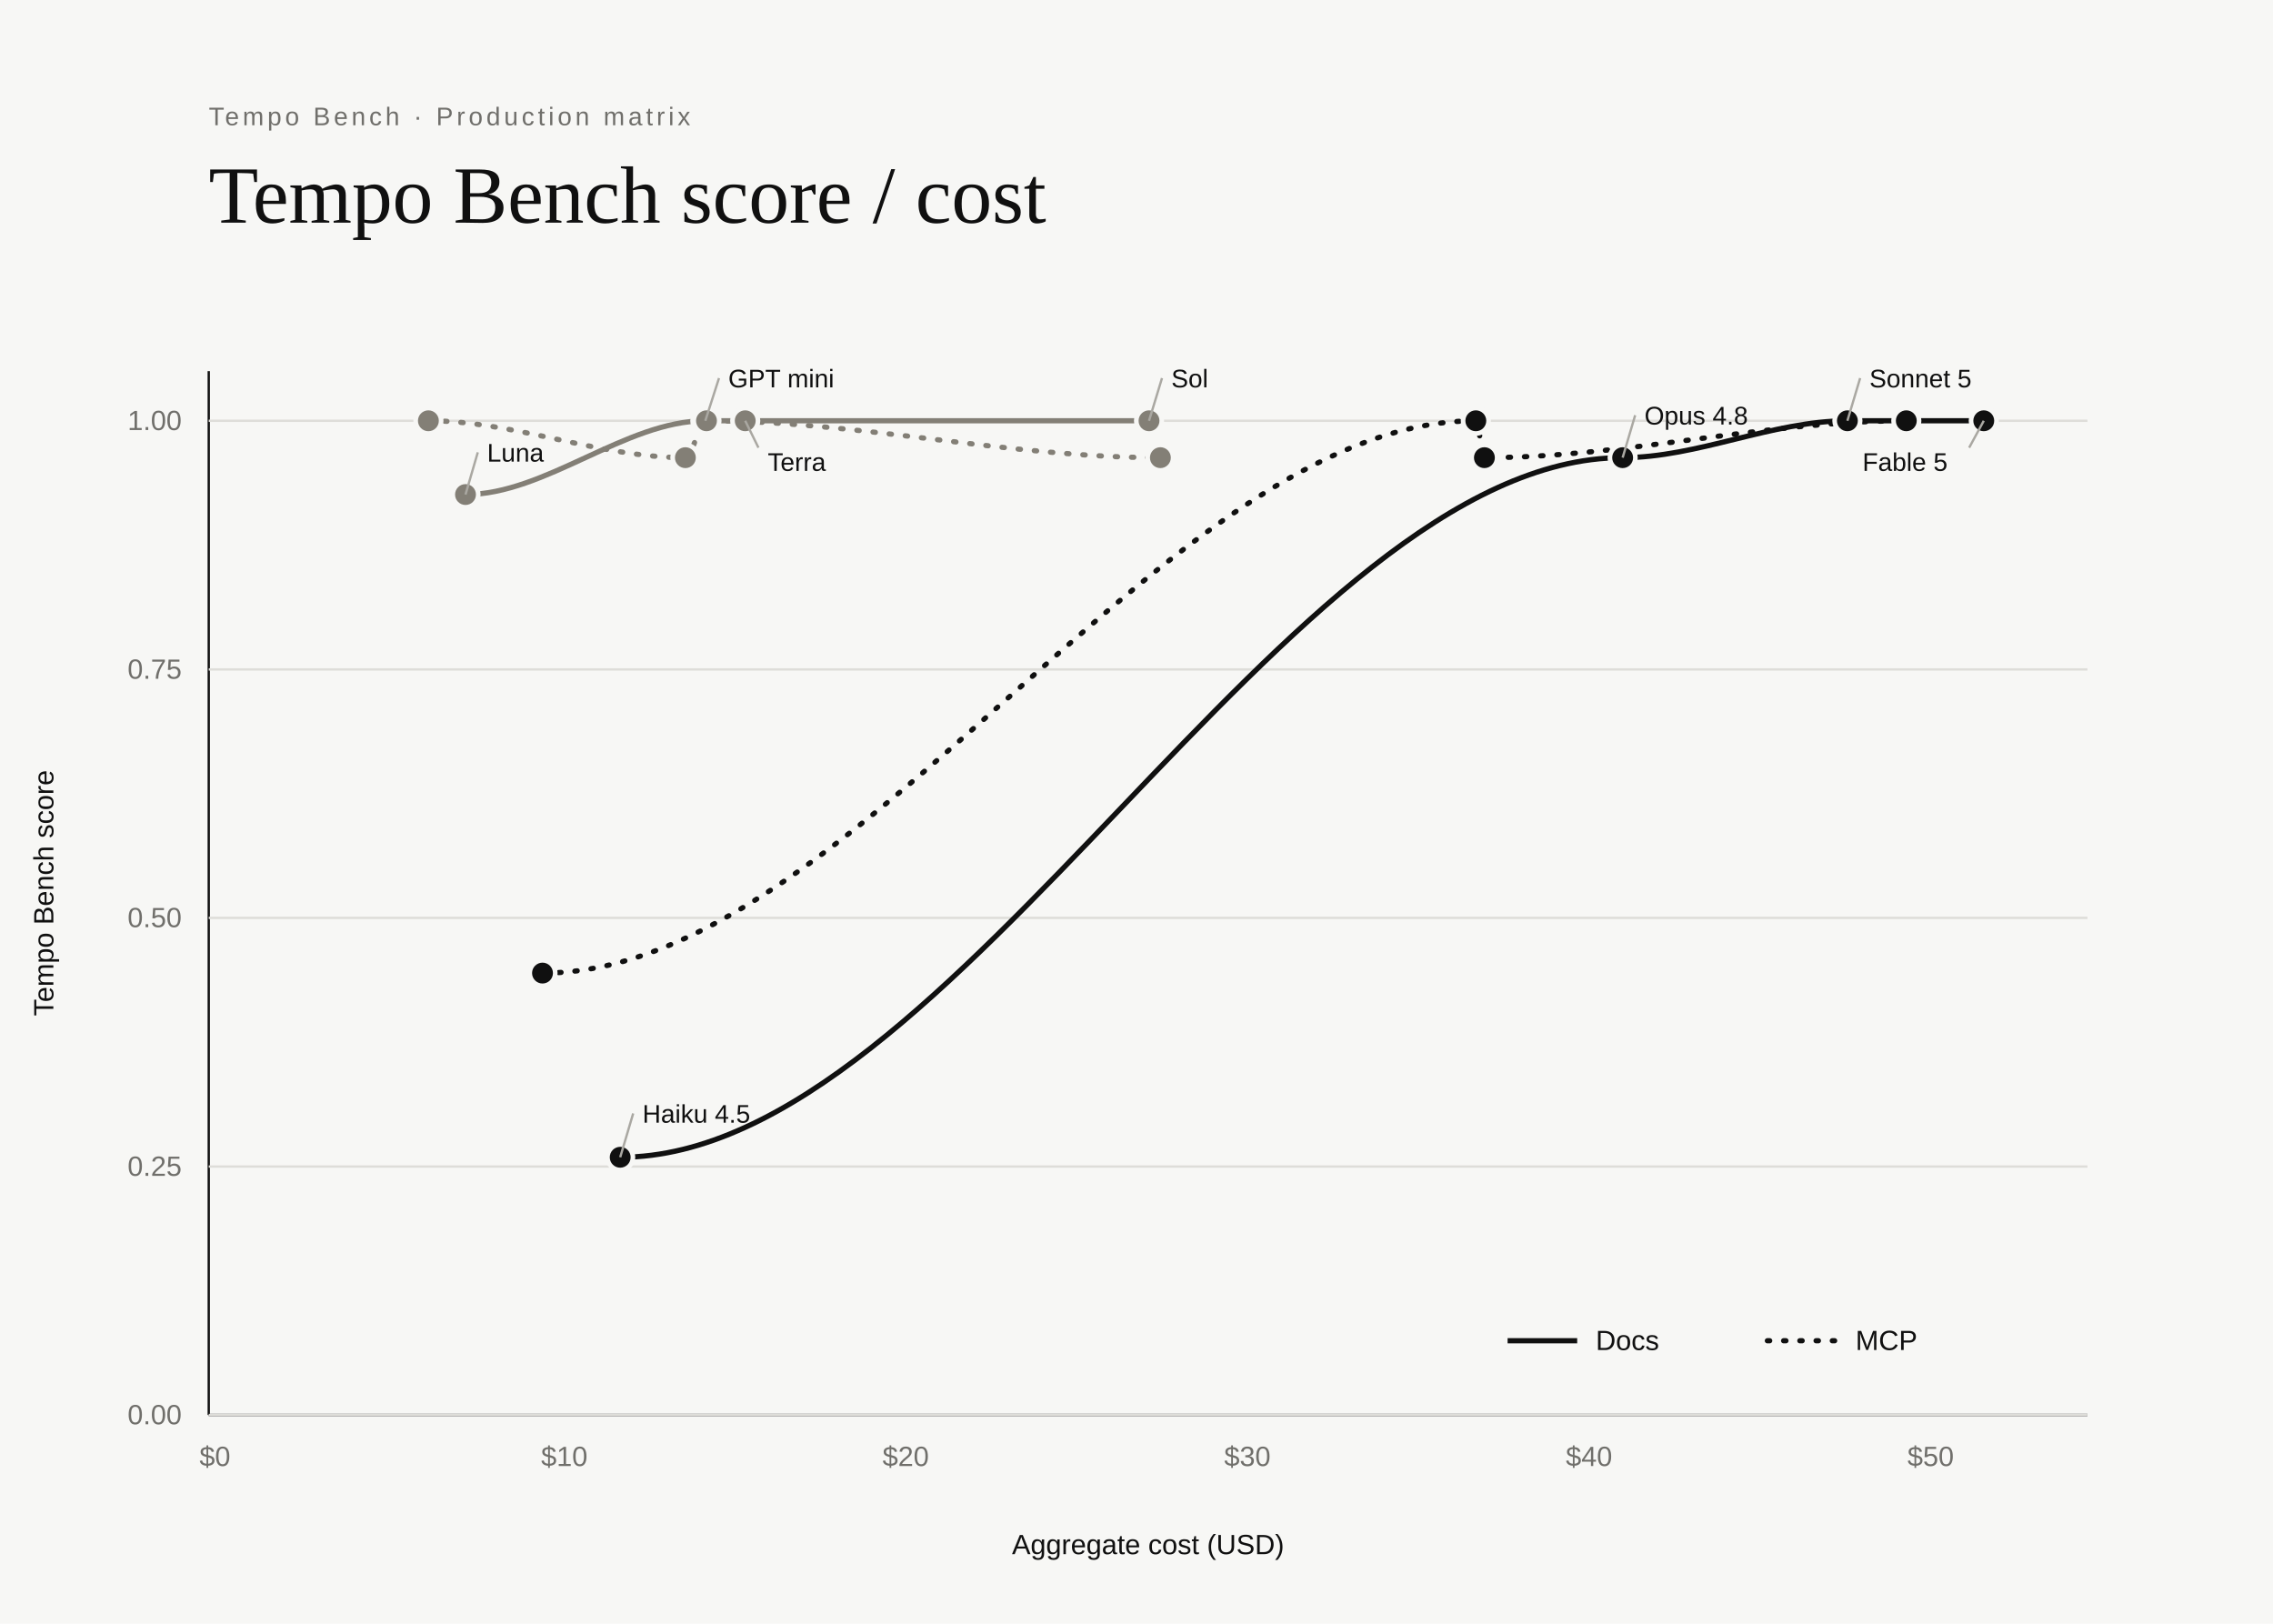
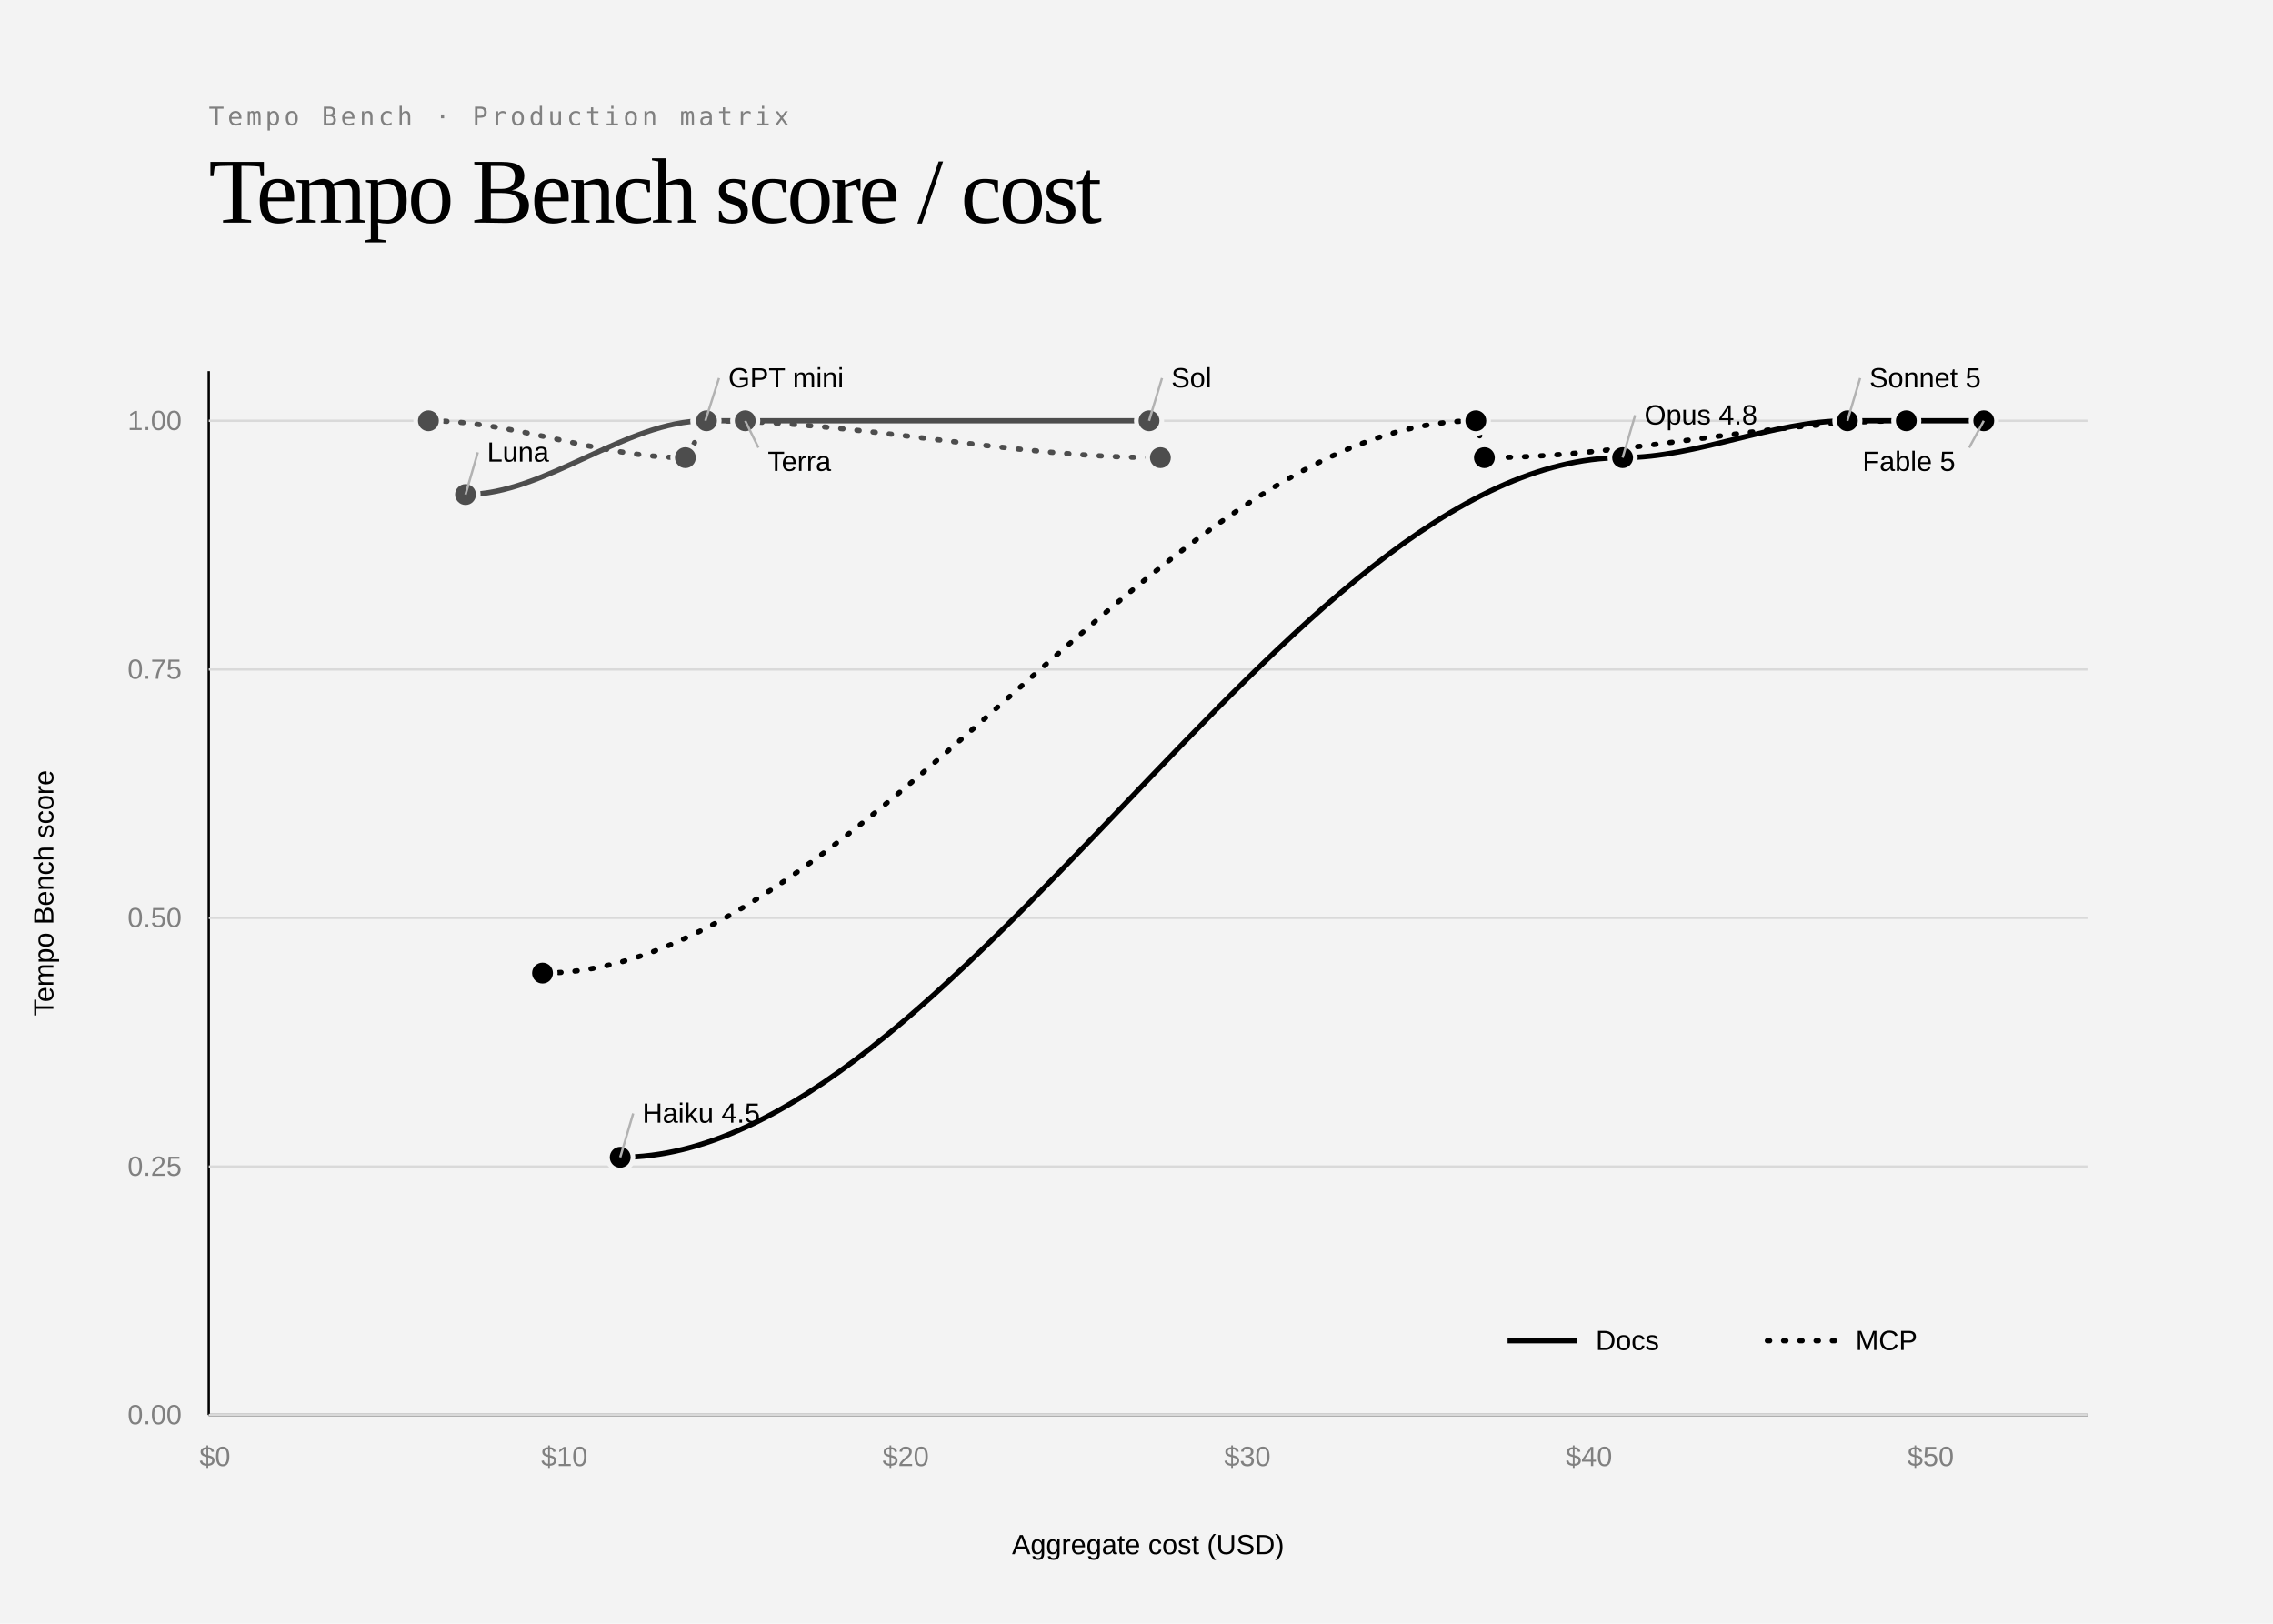
<svg xmlns="http://www.w3.org/2000/svg" width="980" height="700" viewBox="0 0 980 700" role="img" aria-labelledby="title desc">
  <style>
-     .page { fill: #f7f7f5; } .ink { fill: #101010; } .muted { fill: #706f6b; }
-     .eyebrow { font: 500 11px Arial, sans-serif; letter-spacing: 1.5px; text-transform: uppercase; }
-     .title { font: 400 35px Georgia, 'Times New Roman', serif; }
-     .subtitle, .axis-label, .tick, .key { font: 400 12px Arial, sans-serif; }
-     .point-label { font: 500 11px Arial, sans-serif; }
-     .axis { stroke: #101010; stroke-width: 1; } .grid { stroke: #deddd9; stroke-width: 1; }
-     .leader { stroke: #aaa8a2; stroke-width: 1; } .claude { stroke: #101010; fill: #101010; }
-     .gpt { stroke: #837f76; fill: #837f76; } .docs { fill: none; stroke-width: 2.25; }
+     .page { fill: #f3f3f3; } .ink { fill: #000; } .muted { fill: #808080; }
+     .eyebrow { font: 500 11px 'IBM Plex Mono', monospace; letter-spacing: 1.5px; text-transform: uppercase; }
+     .title { font: 300 40px 'HB Set', 'Times New Roman', Georgia, serif; letter-spacing: -1.2px; }
+     .subtitle, .axis-label, .tick, .key { font: 400 12px 'Pilat', Arial, Helvetica, sans-serif; }
+     .point-label { font: 400 12px 'Pilat', Arial, Helvetica, sans-serif; }
+     .axis { stroke: #000; stroke-width: 1; } .grid { stroke: #d9d9d9; stroke-width: 1; }
+     .leader { stroke: #b2b2b2; stroke-width: 1; } .claude { stroke: #000; fill: #000; }
+     .gpt { stroke: #4d4d4d; fill: #4d4d4d; } .docs { fill: none; stroke-width: 2.25; }
    .mcp { fill: none; stroke-width: 2.25; stroke-dasharray: 1 6; stroke-linecap: round; }
-     .point { stroke: #f7f7f5; stroke-width: 2; }
+     .point { stroke: #f3f3f3; stroke-width: 2; }
  </style>
  <rect class="page" width="980" height="700" />
  <text x="90" y="54" class="eyebrow muted">Tempo Bench · Production matrix</text>
  <text x="90" y="96" class="title ink">Tempo Bench score / cost</text>
  <line x1="90" y1="610" x2="900" y2="610" class="axis" />
  <line x1="90" y1="160" x2="90" y2="610" class="axis" />
  <g class="grid">
    <line x1="90" y1="610" x2="900" y2="610" />
    <line x1="90" y1="502.9" x2="900" y2="502.9" />
    <line x1="90" y1="395.7" x2="900" y2="395.7" />
    <line x1="90" y1="288.6" x2="900" y2="288.6" />
    <line x1="90" y1="181.4" x2="900" y2="181.4" />
  </g>
  <g class="tick muted">
    <text x="55" y="614">0.00</text>
    <text x="55" y="506.9">0.25</text>
    <text x="55" y="399.7">0.50</text>
    <text x="55" y="292.6">0.75</text>
    <text x="55" y="185.4">1.00</text>
    <text x="86" y="632">$0</text>
    <text x="233.3" y="632">$10</text>
    <text x="380.5" y="632">$20</text>
    <text x="527.8" y="632">$30</text>
    <text x="675.1" y="632">$40</text>
    <text x="822.4" y="632">$50</text>
  </g>
  <text x="495" y="670" text-anchor="middle" class="axis-label ink">Aggregate cost (USD)</text>
  <text transform="translate(23 385) rotate(-90)" text-anchor="middle" class="axis-label ink">Tempo Bench score</text>
  <path d="M267.4 498.9 C411.5 498.9 555.6 197.3 699.6 197.3 C731.9 197.3 764.2 181.4 796.5 181.4 C816.1 181.4 835.7 181.4 855.3 181.4" class="claude docs" />
  <path d="M233.9 419.5 C368 419.5 502.2 181.4 636.3 181.4 C637.6 181.4 638.8 197.3 640 197.3 C700.6 197.3 761.3 181.4 821.9 181.4" class="claude mcp" />
  <path d="M200.7 213.2 C235.2 213.2 269.6 181.4 304.1 181.4 C309.8 181.4 315.6 181.4 321.3 181.4 C379.3 181.4 437.4 181.4 495.4 181.4" class="gpt docs" />
  <path d="M184.7 181.4 C221.6 181.4 258.5 197.3 295.5 197.3 C298.5 197.3 301.5 181.4 304.6 181.4 C369.8 181.4 435 197.3 500.3 197.3" class="gpt mcp" />
  <g class="claude point">
    <circle cx="855.3" cy="181.4" r="5.5" />
    <circle cx="267.4" cy="498.9" r="5.5" />
    <circle cx="699.6" cy="197.3" r="5.5" />
    <circle cx="796.5" cy="181.4" r="5.5" />
    <circle cx="821.9" cy="181.4" r="5.5" />
    <circle cx="233.9" cy="419.5" r="5.5" />
    <circle cx="640" cy="197.3" r="5.5" />
    <circle cx="636.3" cy="181.4" r="5.5" />
  </g>
  <g class="gpt point">
    <circle cx="304.1" cy="181.4" r="5.5" />
    <circle cx="200.7" cy="213.2" r="5.5" />
    <circle cx="495.4" cy="181.4" r="5.5" />
    <circle cx="321.3" cy="181.4" r="5.5" />
    <circle cx="295.5" cy="197.3" r="5.5" />
    <circle cx="184.7" cy="181.4" r="5.5" />
    <circle cx="500.3" cy="197.3" r="5.5" />
    <circle cx="304.6" cy="181.4" r="5.5" />
  </g>
  <g class="leader">
    <line x1="200.7" y1="213.2" x2="206" y2="195" />
    <line x1="267.4" y1="498.9" x2="273" y2="480" />
    <line x1="304.1" y1="181.4" x2="310" y2="163" />
    <line x1="321.3" y1="181.4" x2="327" y2="193" />
    <line x1="495.4" y1="181.4" x2="501" y2="163" />
    <line x1="699.6" y1="197.3" x2="705" y2="179" />
    <line x1="796.5" y1="181.4" x2="802" y2="163" />
    <line x1="855.3" y1="181.4" x2="849" y2="193" />
  </g>
  <g class="point-label ink">
    <text x="210" y="199">Luna</text>
    <text x="277" y="484">Haiku 4.5</text>
    <text x="314" y="167">GPT mini</text>
    <text x="331" y="203">Terra</text>
    <text x="505" y="167">Sol</text>
    <text x="709" y="183">Opus 4.8</text>
    <text x="806" y="167">Sonnet 5</text>
    <text x="803" y="203">Fable 5</text>
  </g>
  <g class="key">
    <line x1="650" y1="578" x2="680" y2="578" class="axis docs" />
    <text x="688" y="582" class="ink">Docs</text>
    <line x1="762" y1="578" x2="792" y2="578" class="axis mcp" />
    <text x="800" y="582" class="ink">MCP</text>
  </g>
</svg>
